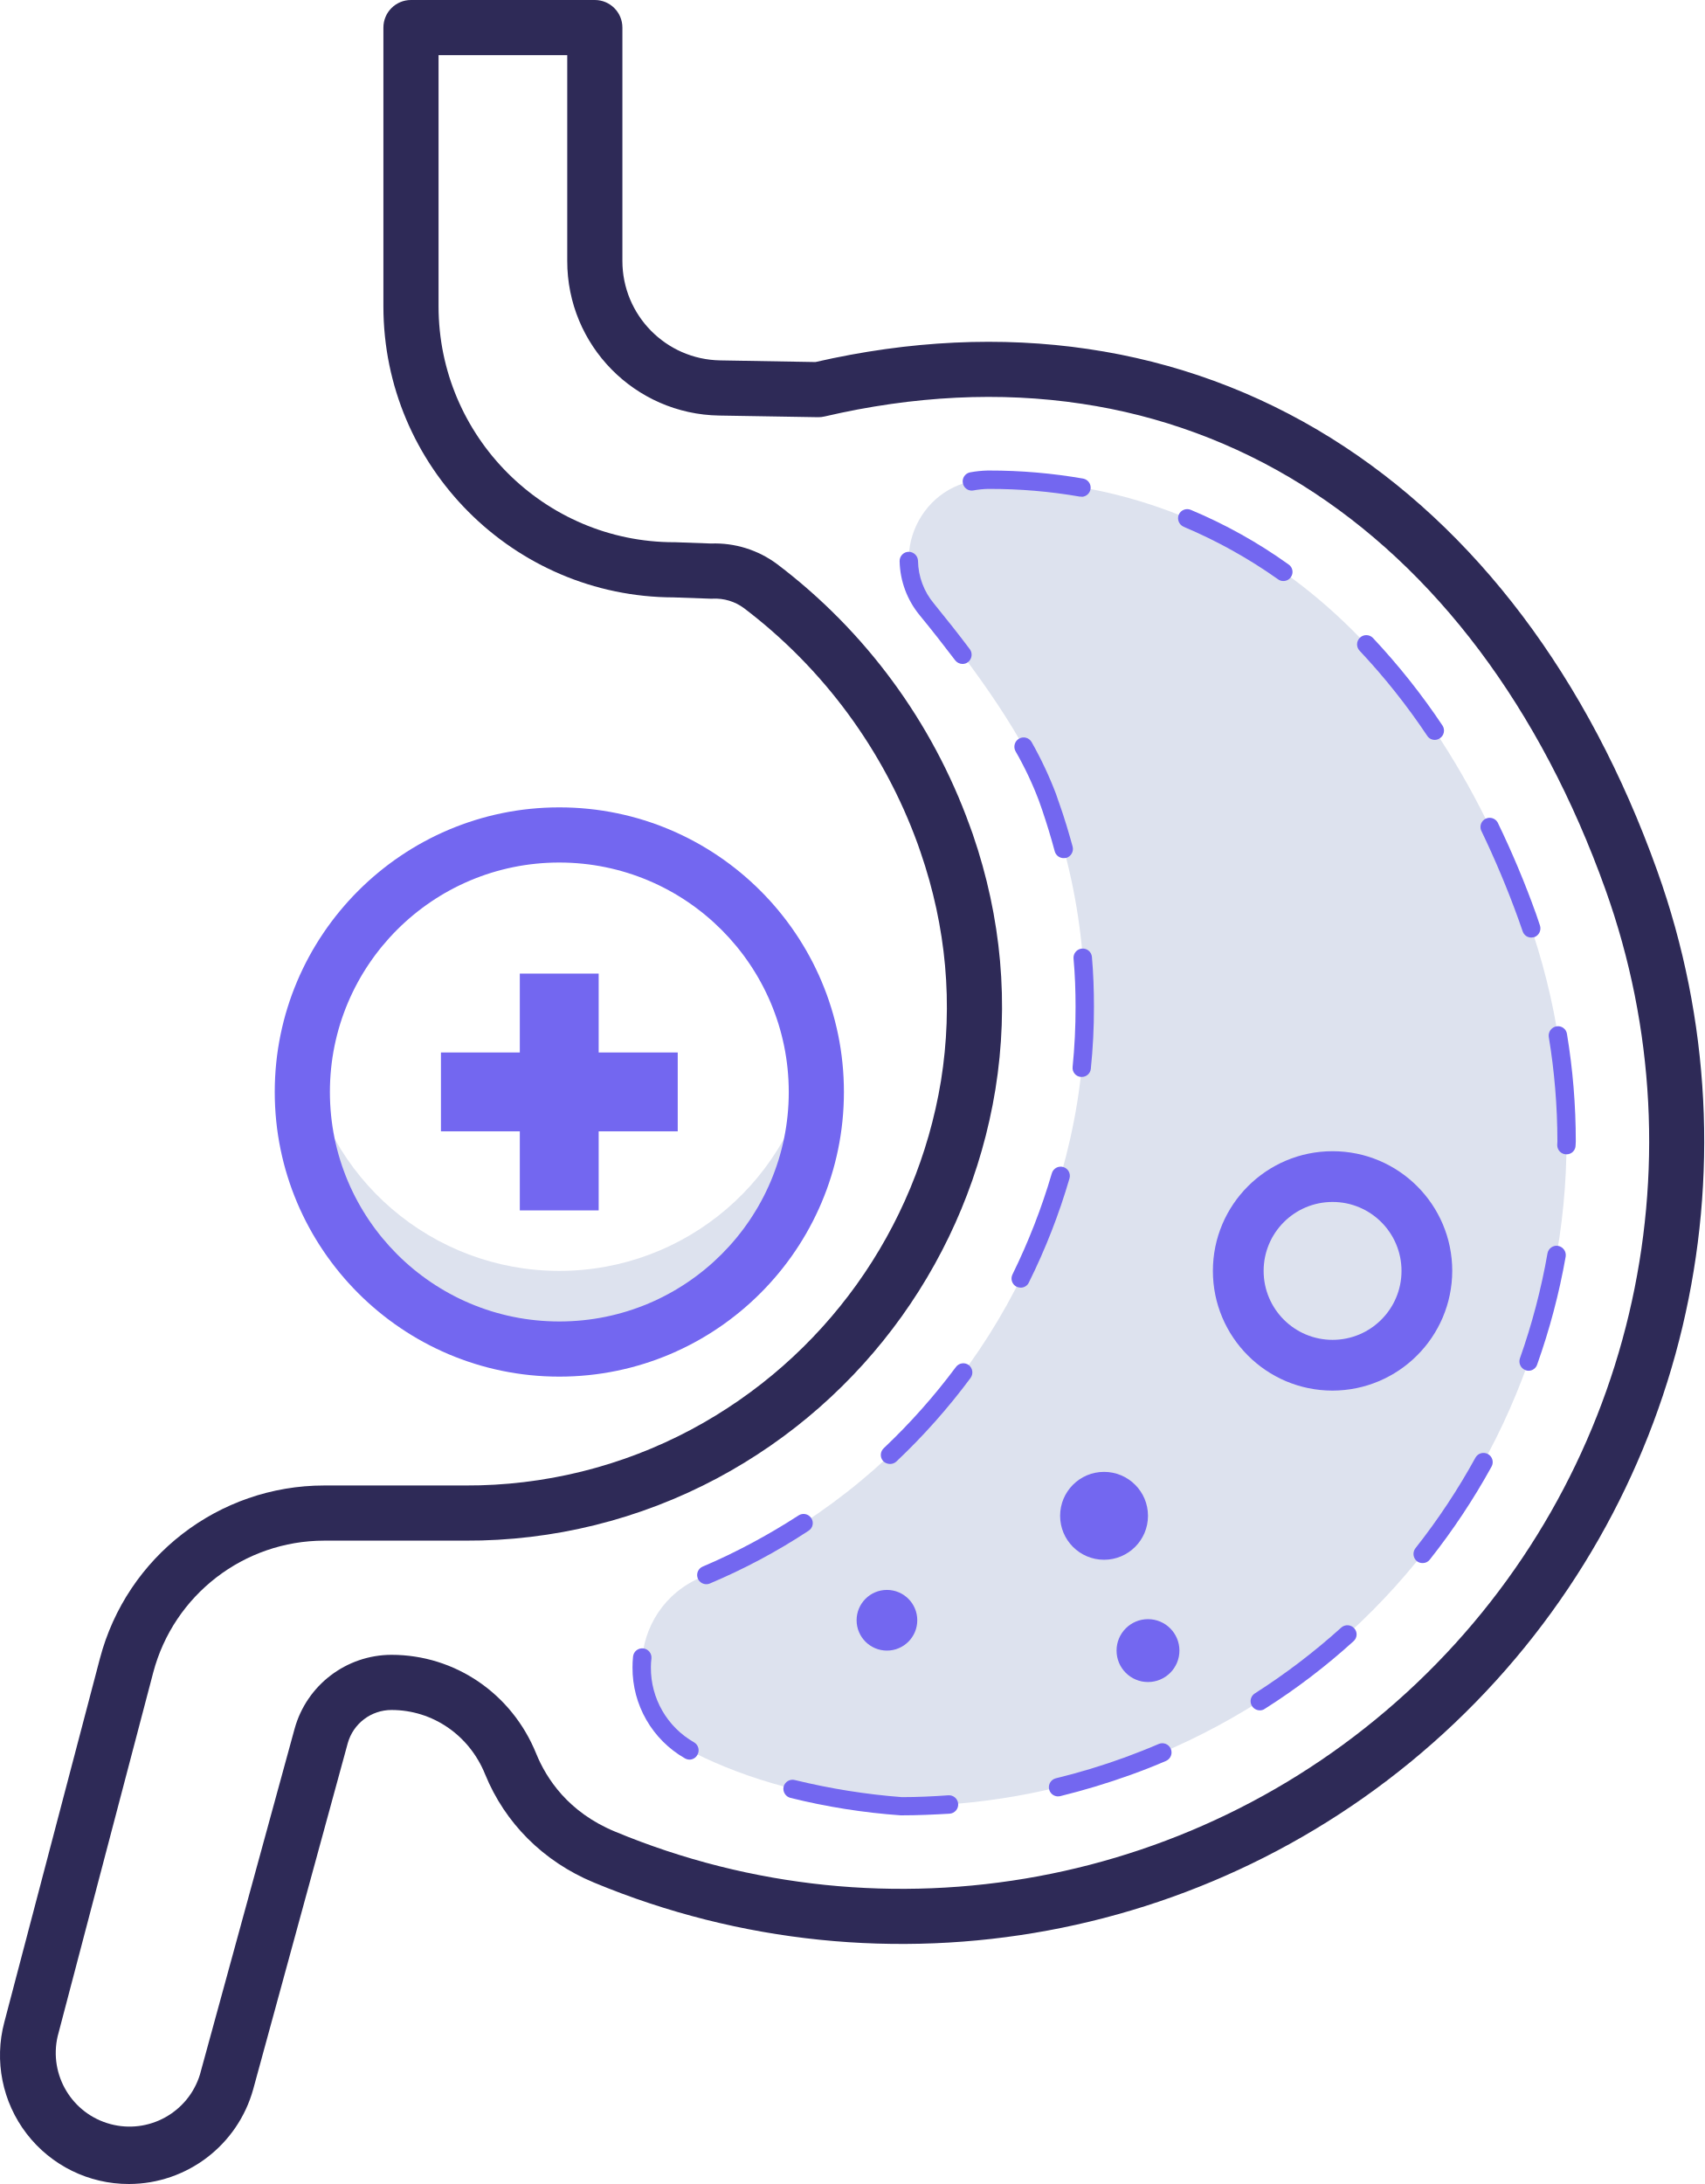
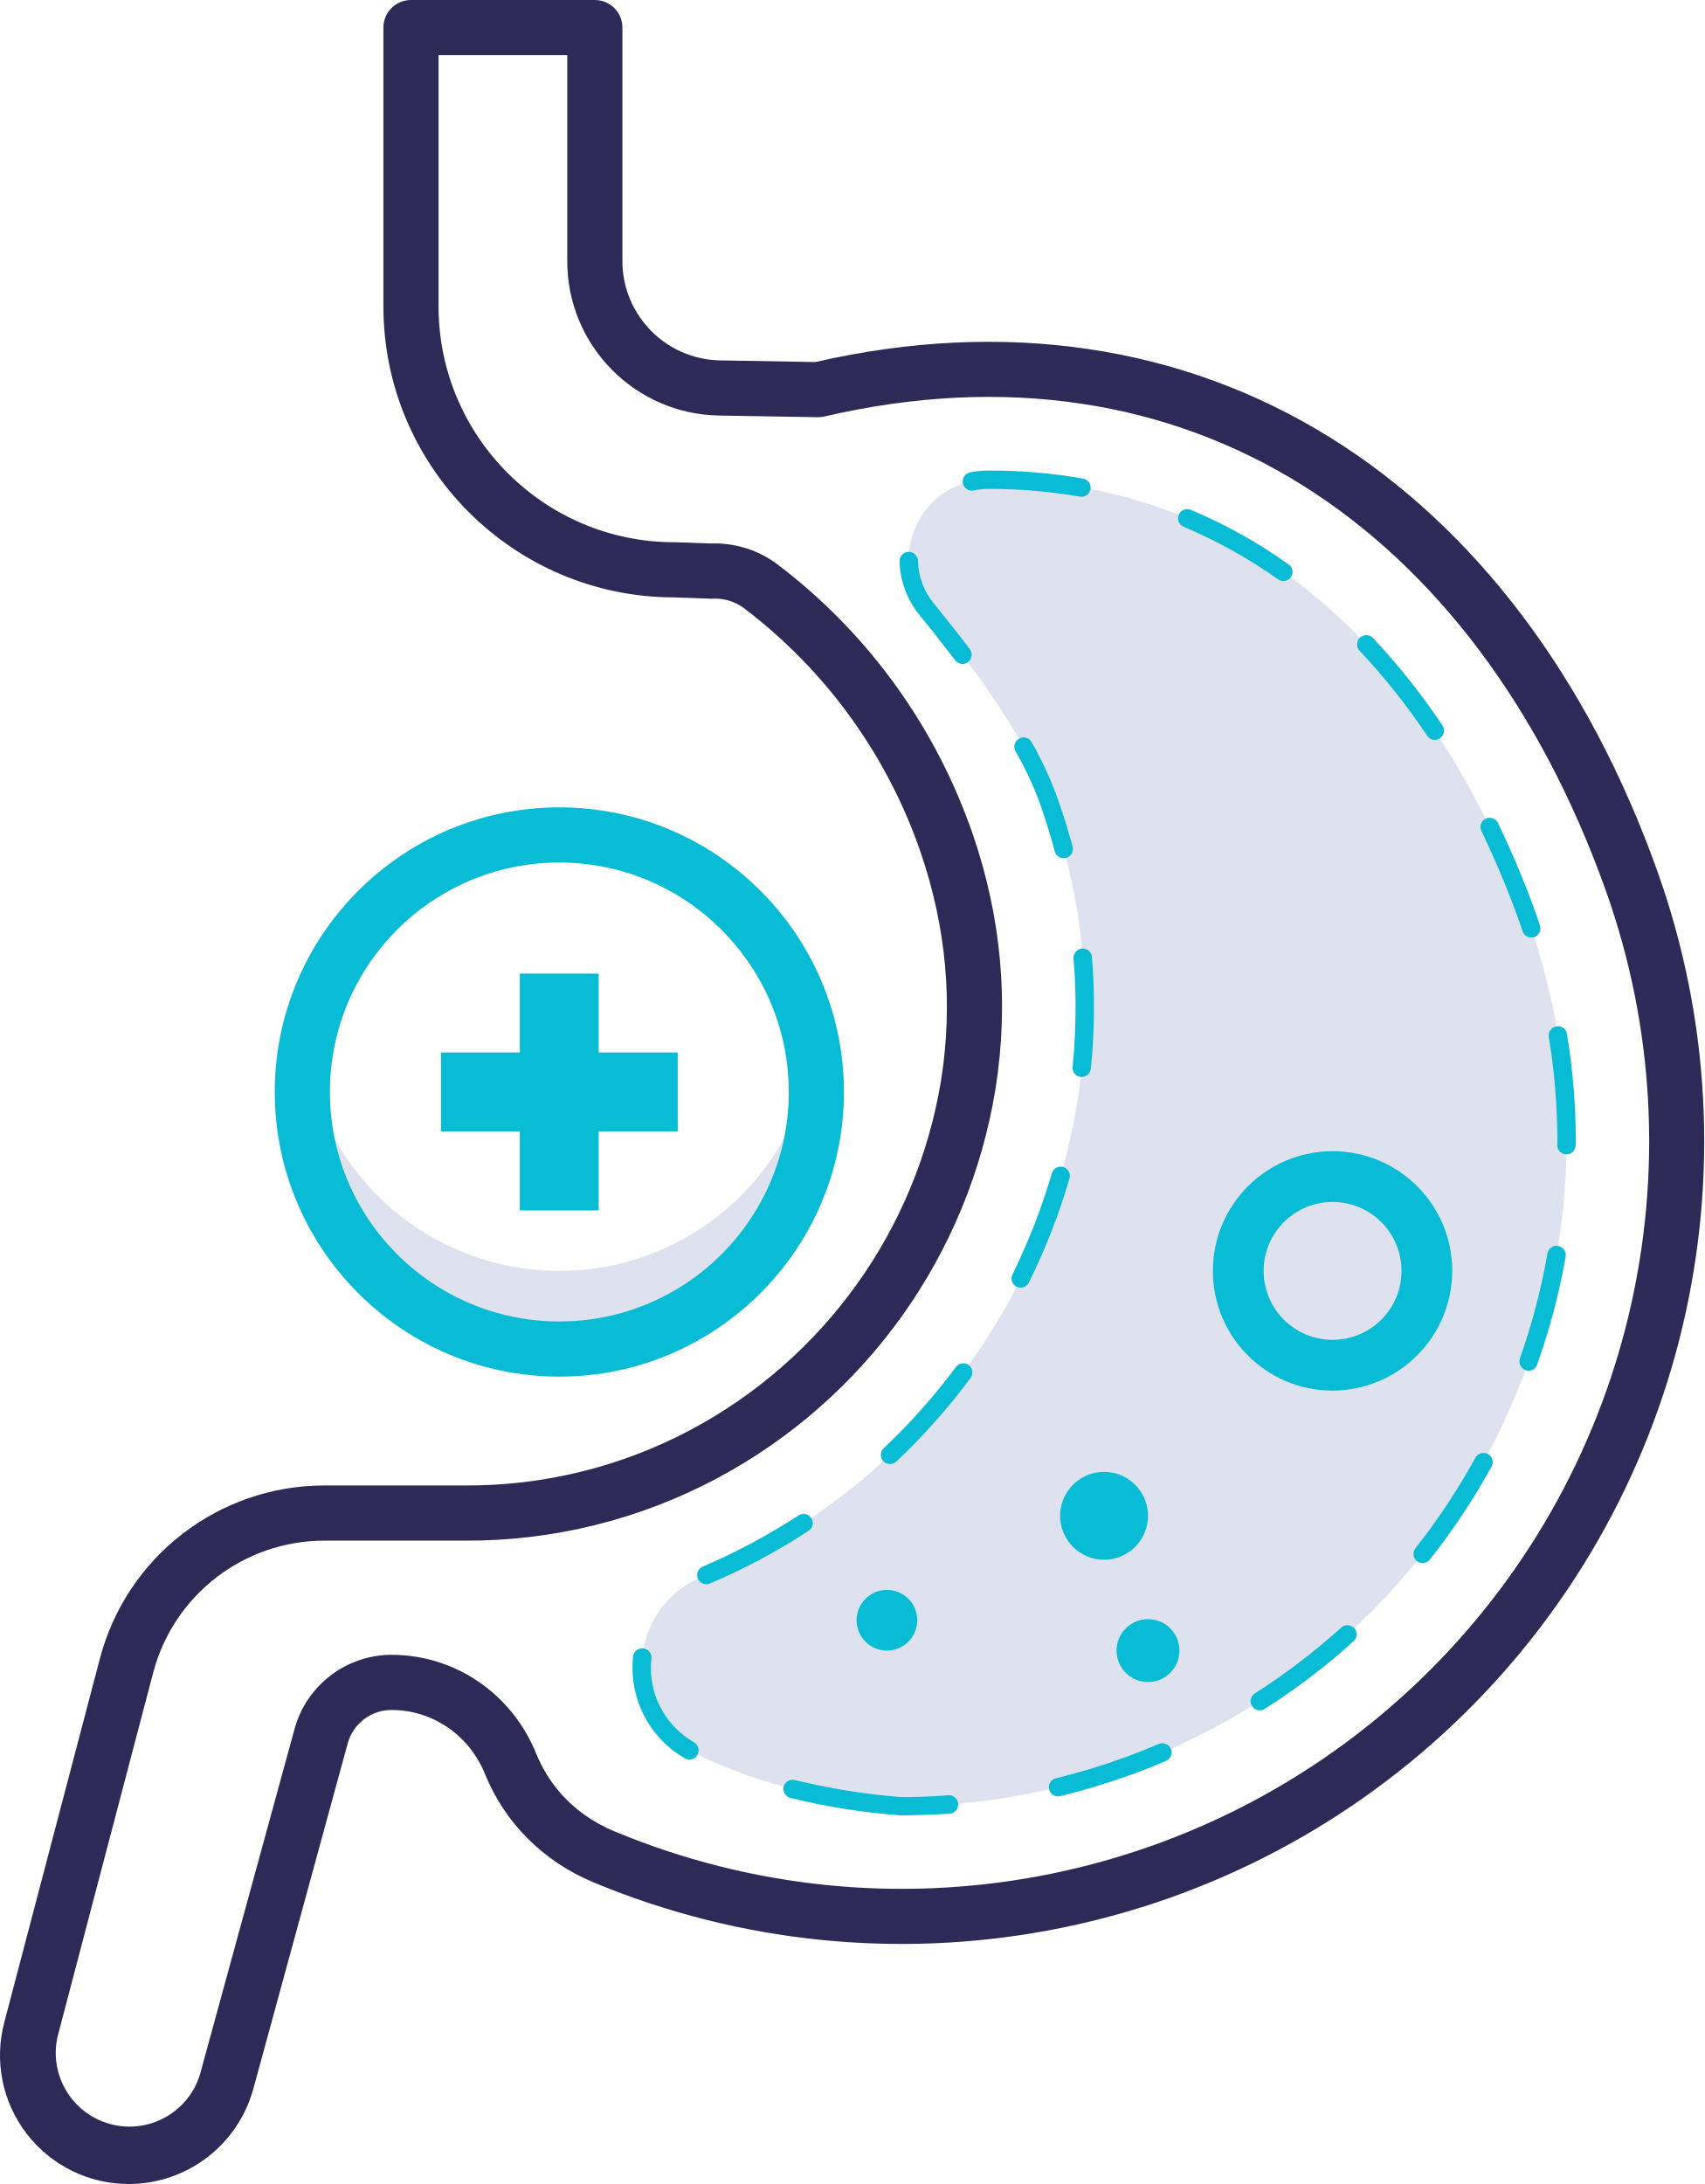
<svg xmlns="http://www.w3.org/2000/svg" viewBox="542.55 440.9 927 1187.8" data-name="Layer 3" id="Layer_3">
  <defs>
-     <style>.cls-1{fill:#2e2a57;}.cls-2{fill:#dde2ee;}.cls-3{fill:#7367f0;}</style>
+     <style>.cls-1{fill:#2e2a57;}.cls-2{fill:#dde2ee;}.cls-3{fill:#07bcd4;}</style>
  </defs>
  <path class="cls-1" d="M612.7,1628.7a70,70,0,0,1-67.8-88l52-197.8a126.2,126.2,0,0,1,122-94.1h76.7a258.9,258.9,0,0,0,122.9-30.4,263.5,263.5,0,0,0,135.9-189.7c6.7-41.8,2.9-83.6-11.1-124.3l-1.5-4.3a281.6,281.6,0,0,0-94.5-128.4,26.3,26.3,0,0,0-17.1-5.2h-1.4l-19.8-.7c-87.1-.2-157.9-71.1-157.9-158.3V455.9a15,15,0,0,1,15-15h100a15,15,0,0,1,15,15V582.8a54.1,54.1,0,0,0,53.2,54.1l51.8.9c102.5-23.5,199.4-9.2,280.4,41.3,78.6,49,140,130.4,177.5,235.4a436.5,436.5,0,0,1-578.5,550.2c-27.4-11.4-48.3-32.3-59.1-58.9-8.6-21.2-28.5-34.9-50.9-34.9a24.7,24.7,0,0,0-23.8,18.1l-51.4,188.1A70.3,70.3,0,0,1,612.7,1628.7Zm106.2-349.9a96.3,96.3,0,0,0-93,71.7l-52,197.9a40.1,40.1,0,0,0,77.4,20.8l51.5-188.1a54.8,54.8,0,0,1,52.7-40.2c34.6,0,65.5,21.1,78.7,53.7,5.5,13.5,17.3,31.8,42.8,42.4a406.5,406.5,0,0,0,538.8-512.4c-35.3-98.6-92.4-174.6-165.1-220A312.7,312.7,0,0,0,1131,660.5c-44.3-6.7-91.4-4.4-139.9,6.9a14.7,14.7,0,0,1-3.6.4l-53.7-.9a84,84,0,0,1-82.7-84.1V470.9h-70V607.5c0,70.7,57.5,128.3,128.2,128.3h.6l19.4.7a56.7,56.7,0,0,1,36.1,11.3A310.9,310.9,0,0,1,1070,889.9l1.7,4.7c15.6,45.4,19.8,92.1,12.3,138.8a293.2,293.2,0,0,1-151.4,211.5,288.7,288.7,0,0,1-137,33.9Z" />
  <path class="cls-2" d="M1032.9,1423.2c-48.3-3.8-84.6-15-112.2-28.7-40.6-20.1-38.1-78.7,3.8-96,9.9-4.2,19.6-8.8,29.2-13.9a338,338,0,0,0,174.8-244.1A328.6,328.6,0,0,0,1114.2,880c-.6-1.9-1.3-3.7-1.9-5.5-11.4-31.2-39.6-70.3-65.6-102.1-23-28.2-3.2-70.4,33.1-70.7h.8c65.5,0,124.2,20.6,174.5,61.2s91.5,102,118.3,176.8c32.4,90.7,27.6,188.5-13.3,275.6s-113.4,153.2-204,186.1a361.4,361.4,0,0,1-123.2,21.8Z" />
  <path class="cls-3" d="M1032.9,1428.2h-.4a351.9,351.9,0,0,1-60-9.5,5.1,5.1,0,0,1-3.7-6.1,5,5,0,0,1,6.1-3.6,363.2,363.2,0,0,0,58.2,9.3c8.4,0,16.9-.4,25.3-1a5,5,0,0,1,.7,10C1050.4,1427.8,1041.6,1428.2,1032.9,1428.2Zm85-10.3a5,5,0,0,1-1.2-9.8,355.4,355.4,0,0,0,37.7-11.4c6.2-2.3,12.4-4.7,18.4-7.3a5,5,0,0,1,4,9.2c-6.2,2.7-12.6,5.2-19,7.5a382.1,382.1,0,0,1-38.7,11.7Zm-200.3-20a5.5,5.5,0,0,1-2.5-.7,56.6,56.6,0,0,1-28.5-49.5,58.3,58.3,0,0,1,.3-5.9,5,5,0,0,1,5.5-4.4,5,5,0,0,1,4.5,5.4,40.3,40.3,0,0,0-.3,4.9,46.5,46.5,0,0,0,23.5,40.8,5,5,0,0,1,1.8,6.8A4.9,4.9,0,0,1,917.6,1397.9Zm310.2-26.8a5.1,5.1,0,0,1-4.2-2.3,5,5,0,0,1,1.5-6.9,355.3,355.3,0,0,0,47-35.8,5,5,0,0,1,7.1.4,4.9,4.9,0,0,1-.4,7,351.8,351.8,0,0,1-48.3,36.8A4.5,4.5,0,0,1,1227.8,1371.1Zm-301-68.6a5,5,0,0,1-2-9.6c9-3.8,17.9-8.1,26.5-12.7s17.3-9.7,25.6-15.1a5,5,0,0,1,6.9,1.4,4.9,4.9,0,0,1-1.4,6.9c-8.5,5.6-17.4,10.9-26.4,15.7s-18.1,9.1-27.3,13A4.3,4.3,0,0,1,926.8,1302.5Zm389.6-11.5a5,5,0,0,1-3.1-1,5.1,5.1,0,0,1-.8-7.1,355.5,355.5,0,0,0,32.6-49.2,5,5,0,0,1,8.8,4.8,367.1,367.1,0,0,1-33.6,50.6A4.8,4.8,0,0,1,1316.4,1291Zm-289.7-53.9a5.3,5.3,0,0,1-3.7-1.5,5,5,0,0,1,.3-7.1,341.5,341.5,0,0,0,39.2-44.1,5,5,0,0,1,7-1.1,5.1,5.1,0,0,1,1,7,347.9,347.9,0,0,1-40.4,45.5A5,5,0,0,1,1026.7,1237.1Zm347.3-50.7a4.5,4.5,0,0,1-1.6-.3,5.1,5.1,0,0,1-3.1-6.4,355.6,355.6,0,0,0,15-57.1,5,5,0,0,1,5.8-4.1,5.1,5.1,0,0,1,4.1,5.8,362.5,362.5,0,0,1-15.5,58.7A4.9,4.9,0,0,1,1374,1186.4Zm-276.3-45.2a5.9,5.9,0,0,1-2.2-.5,5,5,0,0,1-2.2-6.7,344,344,0,0,0,21.4-55,5,5,0,0,1,9.6,2.8,342.2,342.2,0,0,1-22.1,56.6A4.8,4.8,0,0,1,1097.7,1141.2Zm296.9-72.5h0a5,5,0,0,1-5-5c0-.7.1-1.4.1-2.1a350.1,350.1,0,0,0-4.7-56.8,5.1,5.1,0,0,1,4.2-5.7,4.9,4.9,0,0,1,5.7,4.1,357.6,357.6,0,0,1,4.8,58.4c0,.7-.1,1.5-.1,2.2A4.9,4.9,0,0,1,1394.6,1068.7Zm-263.7-42.1h-.5a4.9,4.9,0,0,1-4.4-5.4,326.8,326.8,0,0,0,1.6-32.7c0-8.8-.3-17.6-1.1-26.3a5,5,0,0,1,4.6-5.4,5,5,0,0,1,5.4,4.5c.8,9,1.1,18.2,1.1,27.2a318.2,318.2,0,0,1-1.7,33.7A4.9,4.9,0,0,1,1130.9,1026.6Zm244.6-75.8a4.9,4.9,0,0,1-4.7-3.4l-2.1-6a511.7,511.7,0,0,0-20.5-48.9,5,5,0,0,1,9-4.3,505.4,505.4,0,0,1,20.9,49.8l2.1,6.2a5.1,5.1,0,0,1-3.1,6.4Zm-254.3-43.2a5,5,0,0,1-4.9-3.6c-2-7.5-4.3-15-6.8-22.4l-1.9-5.4a185.1,185.1,0,0,0-12.7-26.8,5.1,5.1,0,0,1,2-6.8,5,5,0,0,1,6.8,1.9,204.7,204.7,0,0,1,13.3,28.3c.6,1.9,1.3,3.7,1.9,5.5,2.7,7.6,5,15.4,7.1,23a5.1,5.1,0,0,1-3.5,6.2ZM1323,843.3a4.9,4.9,0,0,1-4.1-2.2,356.5,356.5,0,0,0-36.8-46.3,5,5,0,1,1,7.3-6.9,367.8,367.8,0,0,1,37.8,47.6,5,5,0,0,1-1.4,6.9A4.9,4.9,0,0,1,1323,843.3ZM1066.1,802a5.1,5.1,0,0,1-4-2c-6-7.9-12.4-16.1-19.3-24.5a47.8,47.8,0,0,1-10.9-29.4,5,5,0,0,1,4.9-5.1,5.1,5.1,0,0,1,5.1,4.9,37,37,0,0,0,8.7,23.3c6.9,8.5,13.5,16.8,19.5,24.8a5.1,5.1,0,0,1-1,7A4.9,4.9,0,0,1,1066.1,802Zm174.5-45.1a4.7,4.7,0,0,1-2.8-.9,270.7,270.7,0,0,0-51.4-28.6,5.1,5.1,0,0,1-2.7-6.5,5,5,0,0,1,6.6-2.7,270.8,270.8,0,0,1,53.2,29.7,4.9,4.9,0,0,1,1.2,6.9A4.9,4.9,0,0,1,1240.6,756.9ZM1130.9,711h-.9a285.5,285.5,0,0,0-49.4-4.2h-.7a49,49,0,0,0-7.7.8,4.9,4.9,0,0,1-5.9-3.9,5,5,0,0,1,3.9-5.9,60,60,0,0,1,9.6-1h.8a296.4,296.4,0,0,1,51.2,4.4,5,5,0,0,1-.9,9.9Z" />
  <path class="cls-2" d="M846.8,1132.1a139.8,139.8,0,0,1-138.2-118.6,136.1,136.1,0,0,0-1.6,21.3,139.8,139.8,0,0,0,279.6,0,149.3,149.3,0,0,0-1.6-21.3A139.9,139.9,0,0,1,846.8,1132.1Z" />
  <path class="cls-3" d="M846.8,1189.6c-85.4,0-154.8-69.5-154.8-154.8S761.4,880,846.8,880s154.8,69.4,154.8,154.8S932.1,1189.6,846.8,1189.6Zm0-279.6a124.8,124.8,0,1,0,124.8,124.8A124.9,124.9,0,0,0,846.8,910Z" />
  <polygon class="cls-3" points="868.2 1013.3 868.2 970.4 825.3 970.4 825.3 1013.3 782.4 1013.3 782.4 1056.2 825.3 1056.2 825.3 1099.2 868.2 1099.2 868.2 1056.2 911.2 1056.2 911.2 1013.3 868.2 1013.3" />
  <path class="cls-3" d="M1267.4,1197.2a65.1,65.1,0,1,1,65.1-65.1A65.3,65.3,0,0,1,1267.4,1197.2Zm0-102.6a37.5,37.5,0,1,0,37.5,37.5A37.5,37.5,0,0,0,1267.4,1094.6Z" />
  <circle class="cls-3" cx="1143.1" cy="1265.3" r="23.9" />
  <circle class="cls-3" cx="1167" cy="1338.6" r="17.1" />
  <circle class="cls-3" cx="1025" cy="1322.1" r="16.5" />
</svg>
